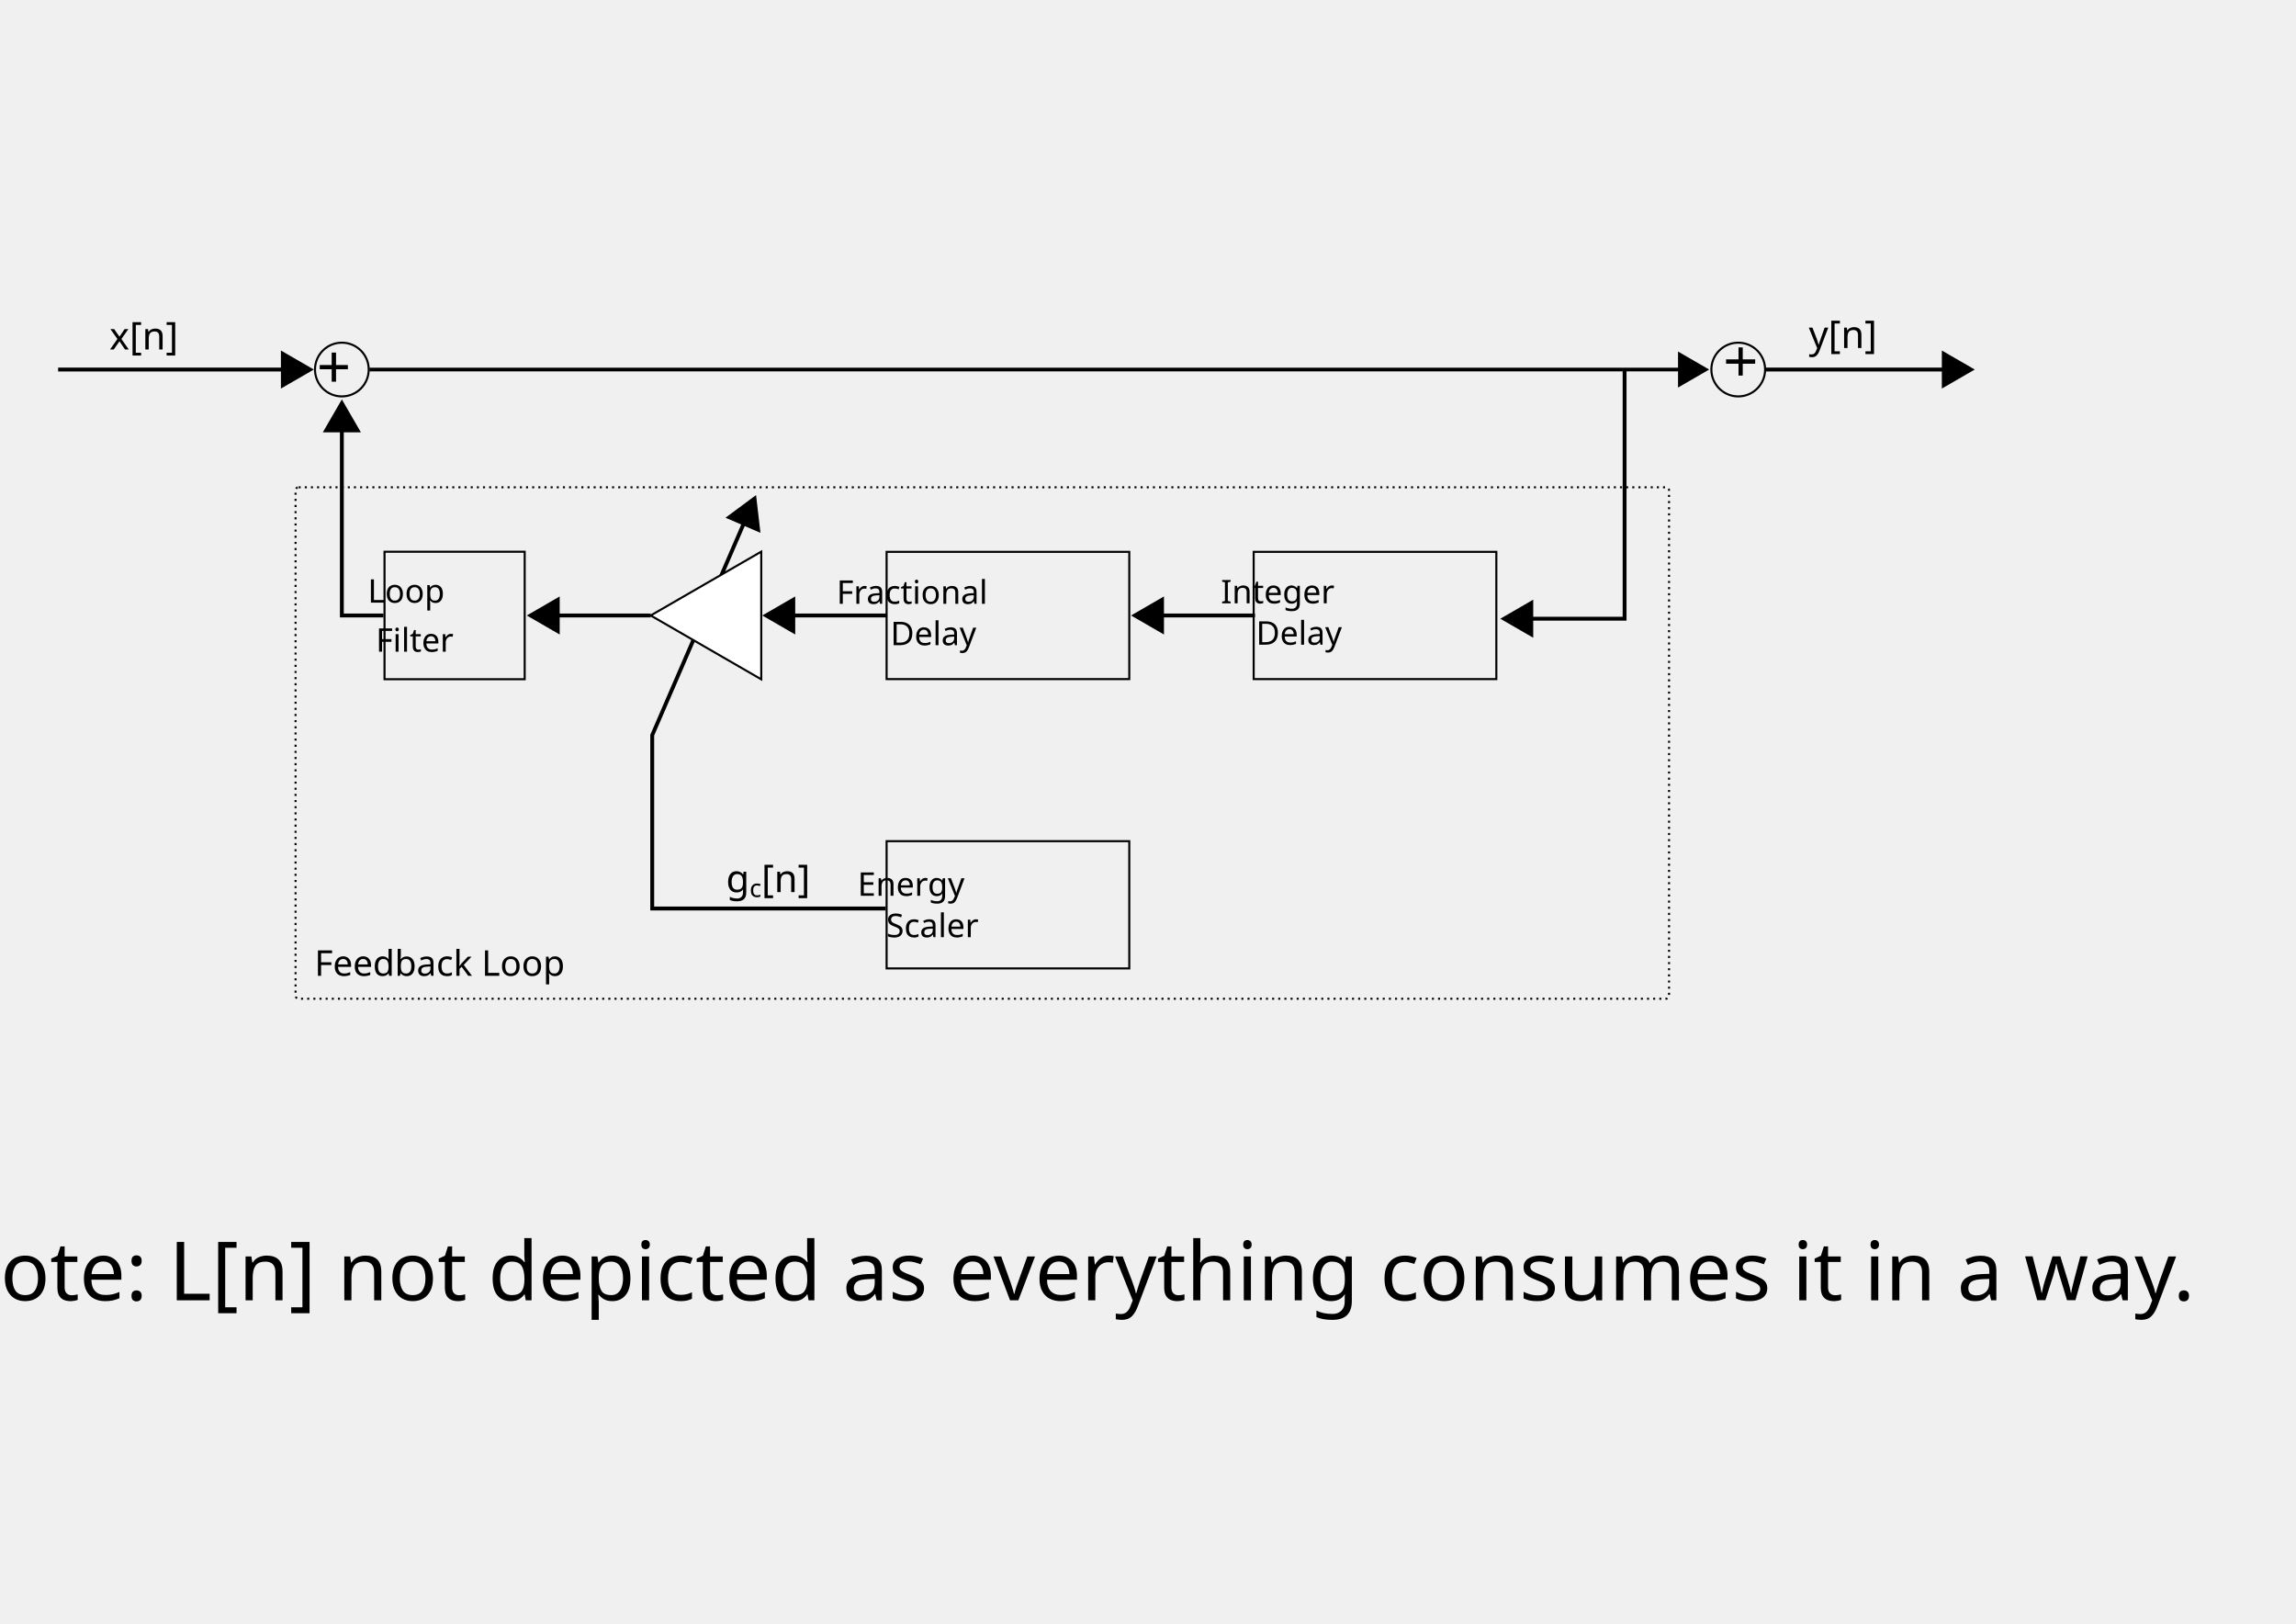
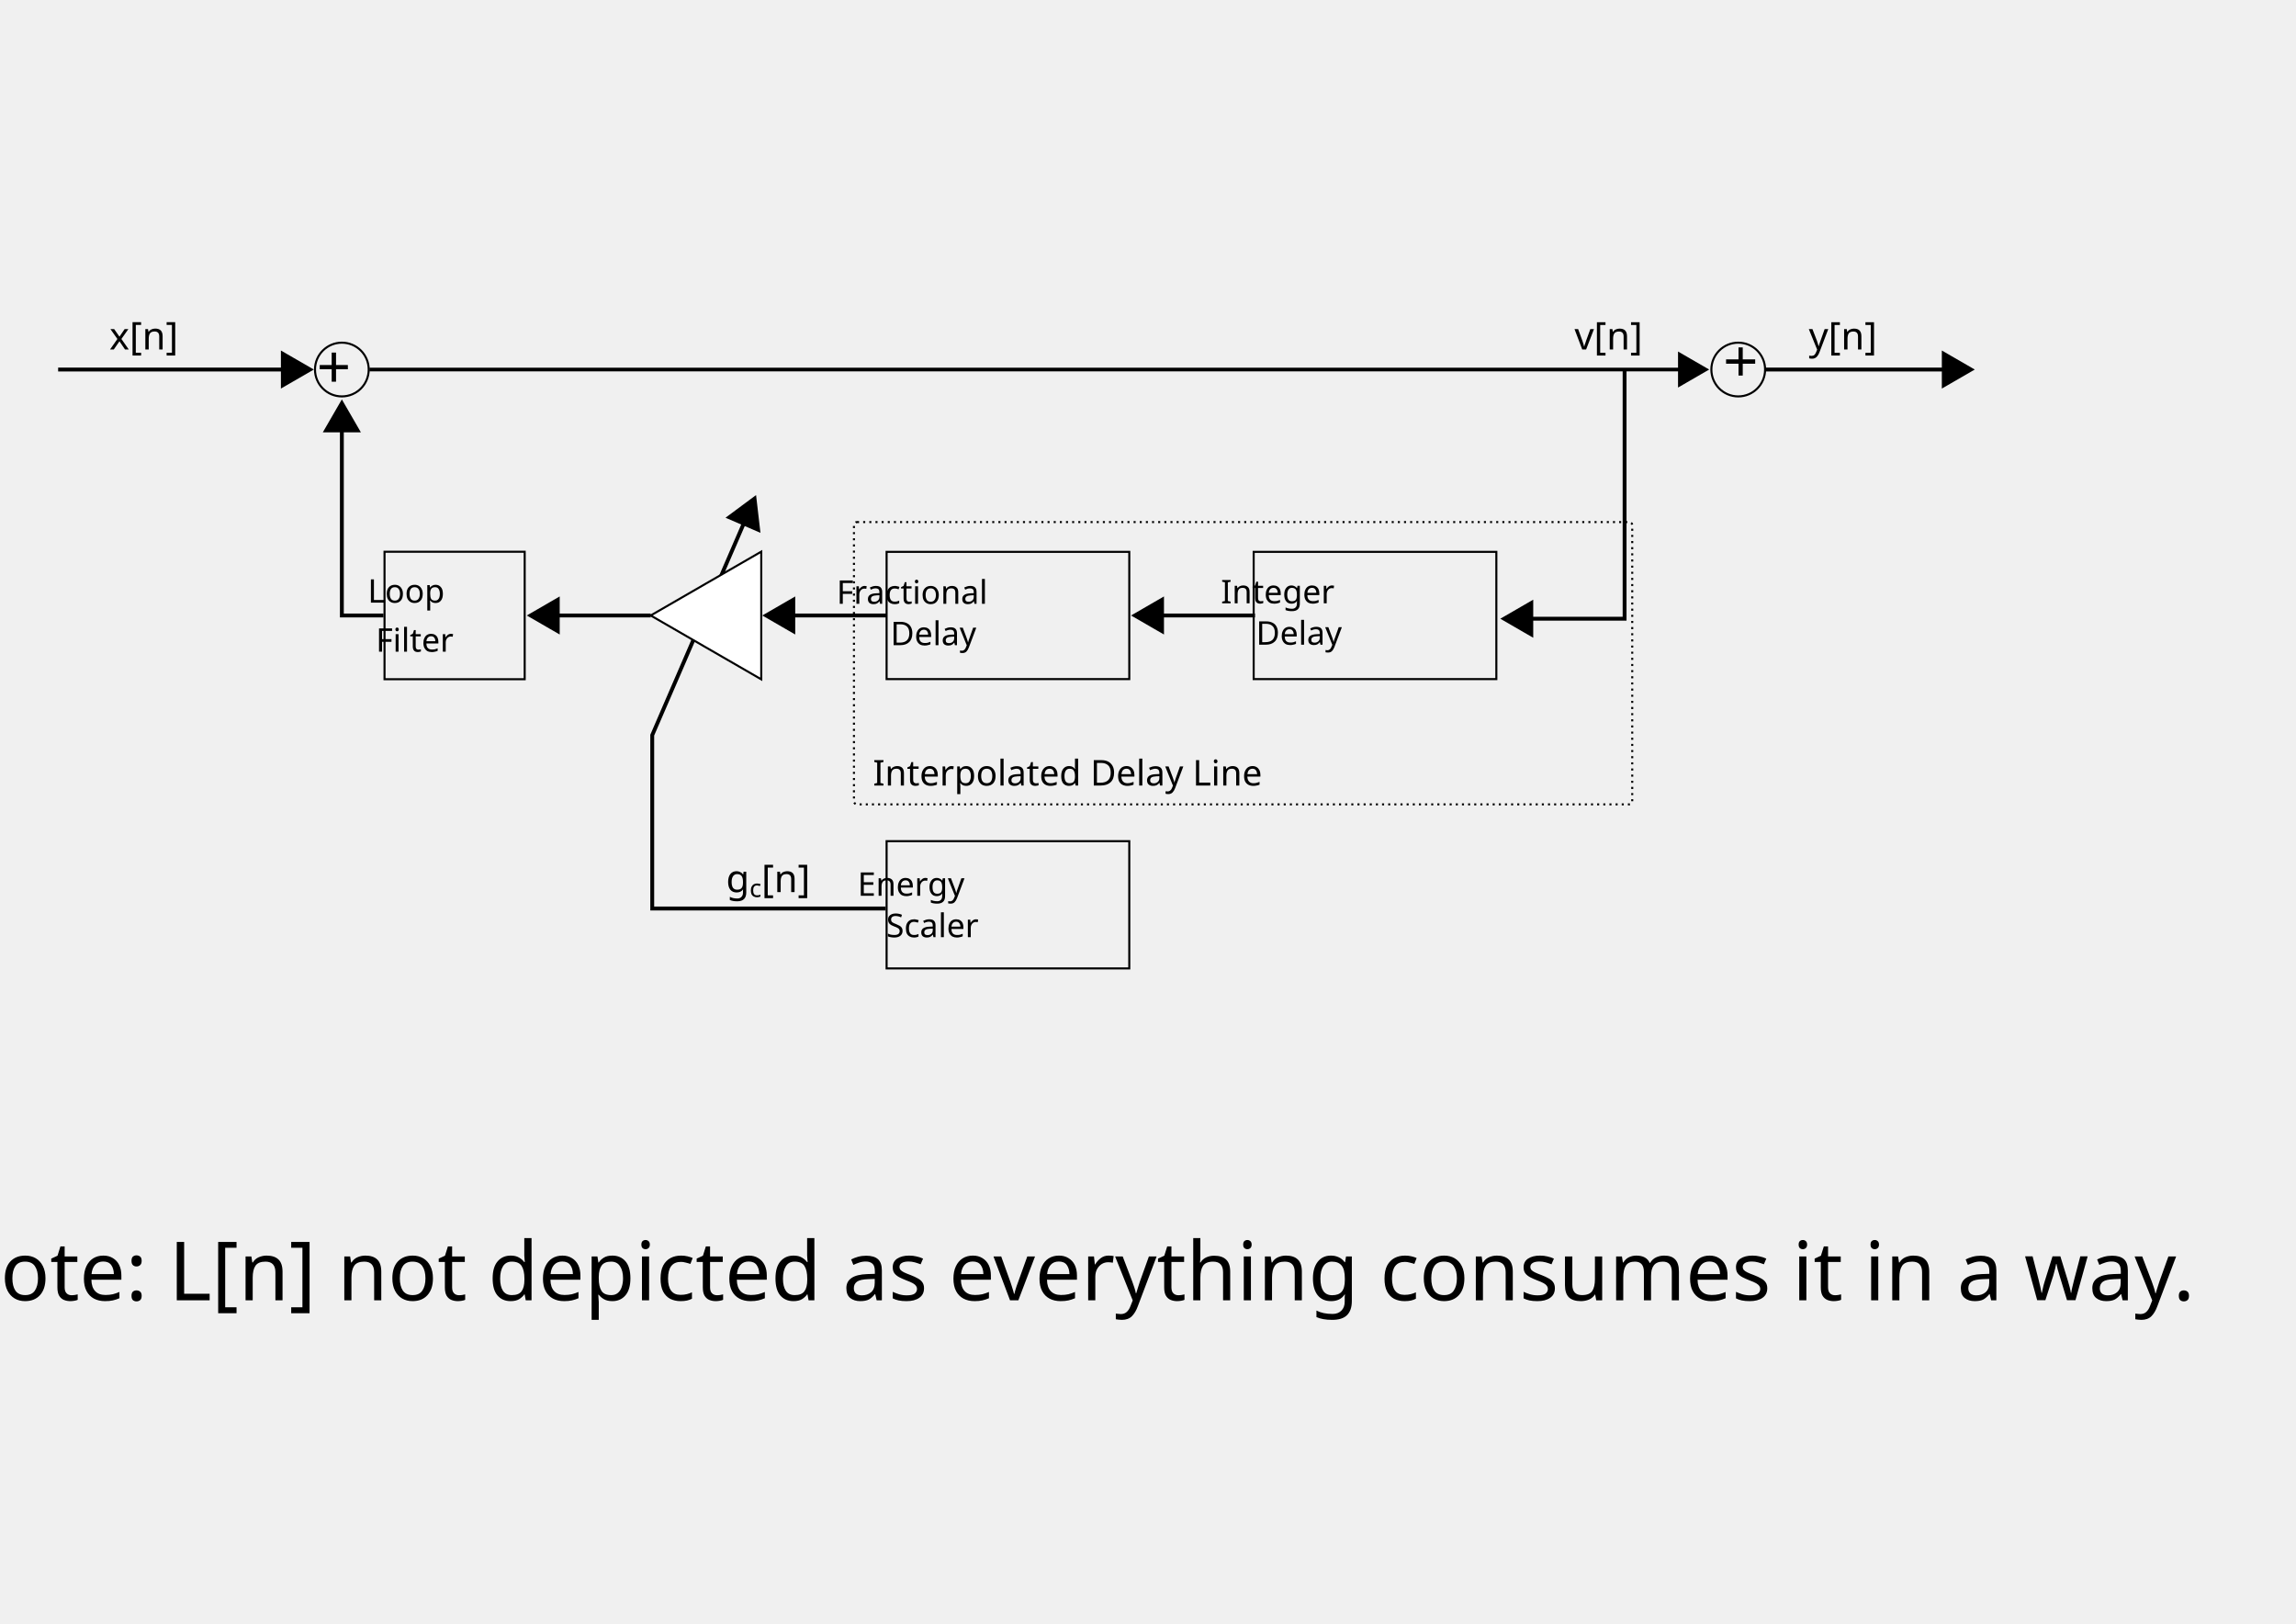
<svg xmlns="http://www.w3.org/2000/svg" width="297mm" height="210mm" viewBox="0 0 297 210" version="1.1" id="svg8">
  <defs id="defs2">
    <marker style="overflow:visible" id="marker1026" refX="0.0" refY="0.0" orient="auto">
      <path transform="scale(0.8)" style="fill-rule:evenodd;stroke:#000000;stroke-width:1pt;stroke-opacity:1;fill:#ff2200;fill-opacity:1" d="M 5.77,0.0 L -2.88,5.0 L -2.88,-5.0 L 5.77,0.0 z " id="path1024" />
    </marker>
    <marker orient="auto" refY="0.0" refX="0.0" id="marker3910" style="overflow:visible">
      <path id="path3908" d="M 5.77,0.0 L -2.88,5.0 L -2.88,-5.0 L 5.77,0.0 z " style="fill-rule:evenodd;stroke:#000000;stroke-width:1pt;stroke-opacity:1;fill:#000000;fill-opacity:1" transform="scale(0.8)" />
    </marker>
    <marker style="overflow:visible" id="marker1593" refX="0.0" refY="0.0" orient="auto">
      <path transform="scale(0.8)" style="fill-rule:evenodd;stroke:#000000;stroke-width:1pt;stroke-opacity:1;fill:#000000;fill-opacity:1" d="M 5.77,0.0 L -2.88,5.0 L -2.88,-5.0 L 5.77,0.0 z " id="path1591" />
    </marker>
    <marker style="overflow:visible" id="marker1483" refX="0.0" refY="0.0" orient="auto">
      <path transform="scale(0.8)" style="fill-rule:evenodd;stroke:#000000;stroke-width:1pt;stroke-opacity:1;fill:#000000;fill-opacity:1" d="M 5.77,0.0 L -2.88,5.0 L -2.88,-5.0 L 5.77,0.0 z " id="path1481" />
    </marker>
    <marker orient="auto" refY="0.0" refX="0.0" id="Arrow2Lend" style="overflow:visible;">
      <path id="path932" style="fill-rule:evenodd;stroke-width:0.625;stroke-linejoin:round;stroke:#000000;stroke-opacity:1;fill:#000000;fill-opacity:1" d="M 8.719,4.034 L -2.207,0.016 L 8.719,-4.002 C 6.973,-1.63 6.983,1.616 8.719,4.034 z " transform="scale(1.1) rotate(180) translate(1,0)" />
    </marker>
    <marker style="overflow:visible" id="marker2074" refX="0.0" refY="0.0" orient="auto">
      <path transform="scale(0.8)" style="fill-rule:evenodd;stroke:#000000;stroke-width:1pt;stroke-opacity:1;fill:#000000;fill-opacity:1" d="M 5.77,0.0 L -2.88,5.0 L -2.88,-5.0 L 5.77,0.0 z " id="path2072" />
    </marker>
    <marker orient="auto" refY="0" refX="0" id="TriangleOutL" style="overflow:visible">
      <path id="path1033" d="M 5.77,0 -2.88,5 V -5 Z" style="fill:#000000;fill-opacity:1;fill-rule:evenodd;stroke:#000000;stroke-width:1pt;stroke-opacity:1" transform="scale(0.8)" />
    </marker>
    <marker style="overflow:visible" id="marker1593-4" refX="0" refY="0" orient="auto">
      <path transform="scale(0.8)" style="fill:#000000;fill-opacity:1;fill-rule:evenodd;stroke:#000000;stroke-width:1pt;stroke-opacity:1" d="M 5.77,0 -2.88,5 V -5 Z" id="path1591-5" />
    </marker>
    <marker style="overflow:visible" id="marker1593-9" refX="0" refY="0" orient="auto">
      <path transform="scale(0.8)" style="fill:#000000;fill-opacity:1;fill-rule:evenodd;stroke:#000000;stroke-width:1pt;stroke-opacity:1" d="M 5.77,0 -2.88,5 V -5 Z" id="path1591-8" />
    </marker>
    <marker style="overflow:visible" id="marker1593-2" refX="0" refY="0" orient="auto">
      <path transform="scale(0.8)" style="fill:#000000;fill-opacity:1;fill-rule:evenodd;stroke:#000000;stroke-width:1pt;stroke-opacity:1" d="M 5.77,0 -2.88,5 V -5 Z" id="path1591-85" />
    </marker>
    <marker style="overflow:visible" id="marker1593-1" refX="0" refY="0" orient="auto">
      <path transform="scale(0.8)" style="fill:#000000;fill-opacity:1;fill-rule:evenodd;stroke:#000000;stroke-width:1pt;stroke-opacity:1" d="M 5.77,0 -2.88,5 V -5 Z" id="path1591-9" />
    </marker>
    <marker style="overflow:visible" id="marker1593-1-6" refX="0" refY="0" orient="auto">
      <path transform="scale(0.8)" style="fill:#000000;fill-opacity:1;fill-rule:evenodd;stroke:#000000;stroke-width:1pt;stroke-opacity:1" d="M 5.77,0 -2.88,5 V -5 Z" id="path1591-9-2" />
    </marker>
    <marker style="overflow:visible" id="marker1593-1-1" refX="0" refY="0" orient="auto">
      <path transform="scale(0.8)" style="fill:#000000;fill-opacity:1;fill-rule:evenodd;stroke:#000000;stroke-width:1pt;stroke-opacity:1" d="M 5.77,0 -2.88,5 V -5 Z" id="path1591-9-3" />
    </marker>
    <marker style="overflow:visible" id="marker1593-9-9" refX="0" refY="0" orient="auto">
      <path transform="scale(0.8)" style="fill:#000000;fill-opacity:1;fill-rule:evenodd;stroke:#000000;stroke-width:1pt;stroke-opacity:1" d="M 5.77,0 -2.88,5 V -5 Z" id="path1591-8-1" />
    </marker>
    <marker orient="auto" refY="0" refX="0" id="marker1176-5" style="overflow:visible">
      <path id="path1053-0" d="M 5.77,0 -2.88,5 V -5 Z" style="fill:#000000;fill-opacity:1;fill-rule:evenodd;stroke:#000000;stroke-width:1pt;stroke-opacity:1" transform="scale(0.8)" />
    </marker>
    <marker orient="auto" refY="0" refX="0" id="marker1176-5-4" style="overflow:visible">
      <path id="path1053-0-7" d="M 5.77,0 -2.88,5 V -5 Z" style="fill:#000000;fill-opacity:1;fill-rule:evenodd;stroke:#000000;stroke-width:1pt;stroke-opacity:1" transform="scale(0.8)" />
    </marker>
    <marker style="overflow:visible" id="marker1593-2-7" refX="0" refY="0" orient="auto">
      <path transform="scale(0.8)" style="fill:#000000;fill-opacity:1;fill-rule:evenodd;stroke:#000000;stroke-width:1pt;stroke-opacity:1" d="M 5.77,0 -2.88,5 V -5 Z" id="path1591-85-0" />
    </marker>
    <marker style="overflow:visible" id="marker1593-1-6-4" refX="0" refY="0" orient="auto">
      <path transform="scale(0.8)" style="fill:#000000;fill-opacity:1;fill-rule:evenodd;stroke:#000000;stroke-width:1pt;stroke-opacity:1" d="M 5.77,0 -2.88,5 V -5 Z" id="path1591-9-2-8" />
    </marker>
  </defs>
  <g id="layer1" transform="translate(0,-87)">
    <text xml:space="preserve" style="font-style:normal;font-variant:normal;font-weight:normal;font-stretch:normal;font-size:7.761px;line-height:0.5;font-family:sans-serif;-inkscape-font-specification:'sans-serif, Normal';font-variant-ligatures:normal;font-variant-caps:normal;font-variant-numeric:normal;font-feature-settings:normal;text-align:center;letter-spacing:0px;word-spacing:0px;writing-mode:lr-tb;baseline-shift:baseline;text-anchor:middle;fill:#000000;fill-opacity:1;stroke:none;stroke-width:0.265" x="55.227" y="188.542" id="text819-7-0-7">
      <tspan id="tspan1123-2" x="55.227" y="192.498" />
    </text>
    <text xml:space="preserve" style="font-style:normal;font-weight:normal;font-size:4.233px;line-height:1.25;font-family:sans-serif;letter-spacing:0px;word-spacing:0px;baseline-shift:sub;fill:#000000;fill-opacity:1;stroke:none;stroke-width:0.265" x="84.071" y="151.621" id="text1284">
      <tspan id="tspan1282" x="84.071" y="155.366" style="font-size:4.233px;baseline-shift:sub;stroke-width:0.265" />
    </text>
    <flowRoot xml:space="preserve" id="flowRoot1324" style="font-style:normal;font-weight:normal;font-size:16px;line-height:1.25;font-family:sans-serif;letter-spacing:0px;word-spacing:0px;fill:#000000;fill-opacity:1;stroke:none" transform="matrix(0.2645833,0,0,0.2645833,0,126.6307)">
      <flowRegion id="flowRegion1326">
        <rect id="rect1328" width="37.5" height="30" x="484.5" y="270.701" />
      </flowRegion>
      <flowPara id="flowPara1330" />
    </flowRoot>
    <g transform="translate(27.36043,135.0571)" id="g824-1-8-0">
      <g id="g909-4-3" transform="translate(0.5291667,-1.058333)">
        <rect style="opacity:1;fill:none;fill-opacity:1;stroke:#000000;stroke-width:0.265;stroke-miterlimit:4;stroke-dasharray:none;stroke-opacity:1" id="rect815-3-1-5" width="18.132" height="16.488" x="21.85" y="24.36" />
        <text xml:space="preserve" style="font-style:normal;font-variant:normal;font-weight:normal;font-stretch:normal;font-size:4.233px;line-height:1.5;font-family:sans-serif;-inkscape-font-specification:'sans-serif, Normal';font-variant-ligatures:normal;font-variant-caps:normal;font-variant-numeric:normal;font-feature-settings:normal;text-align:center;letter-spacing:0px;word-spacing:0px;writing-mode:lr-tb;text-anchor:middle;fill:#000000;fill-opacity:1;stroke:none;stroke-width:0.265" x="30.71" y="30.942" id="text819-7-0-8">
          <tspan id="tspan1123-6" x="30.71" y="30.942">Loop</tspan>
          <tspan x="30.71" y="37.292" id="tspan1009">Filter</tspan>
        </text>
      </g>
    </g>
    <g id="g824-9-1" transform="translate(113.2482,170.6682)">
      <rect y="25.124" x="1.439" height="16.457" width="31.391" id="rect815-72-5" style="opacity:1;fill:none;fill-opacity:1;stroke:#000000;stroke-width:0.265;stroke-miterlimit:4;stroke-dasharray:none;stroke-opacity:1" />
      <text id="text819-9-9" y="32.188" x="16.99" style="font-style:normal;font-weight:normal;font-size:10.583px;line-height:0.5;font-family:sans-serif;text-align:center;letter-spacing:0px;word-spacing:0px;text-anchor:middle;fill:#000000;fill-opacity:1;stroke:none;stroke-width:0.265" xml:space="preserve">
        <tspan style="font-style:normal;font-variant:normal;font-weight:normal;font-stretch:normal;font-size:4.233px;line-height:0.5;font-family:sans-serif;-inkscape-font-specification:'sans-serif, Normal';font-variant-ligatures:normal;font-variant-caps:normal;font-variant-numeric:normal;font-feature-settings:normal;text-align:center;writing-mode:lr-tb;text-anchor:middle;stroke-width:0.265" y="32.188" x="16.99" id="tspan1214-1">Energy</tspan>
        <tspan style="font-style:normal;font-variant:normal;font-weight:normal;font-stretch:normal;font-size:4.233px;line-height:0.5;font-family:sans-serif;-inkscape-font-specification:'sans-serif, Normal';font-variant-ligatures:normal;font-variant-caps:normal;font-variant-numeric:normal;font-feature-settings:normal;text-align:center;writing-mode:lr-tb;text-anchor:middle;stroke-width:0.265" y="37.542" x="16.99" id="tspan1040">Scaler</tspan>
      </text>
    </g>
    <g id="g824-9-4" transform="translate(98.09406,133.9988)">
      <rect y="24.375" x="16.593" height="16.457" width="31.391" id="rect815-72-1" style="opacity:1;fill:none;fill-opacity:1;stroke:#000000;stroke-width:0.265;stroke-miterlimit:4;stroke-dasharray:none;stroke-opacity:1" />
      <text id="text819-9-6" y="31.095" x="32.279" style="font-style:normal;font-weight:normal;font-size:10.583px;line-height:0.5;font-family:sans-serif;text-align:center;letter-spacing:0px;word-spacing:0px;text-anchor:middle;fill:#000000;fill-opacity:1;stroke:none;stroke-width:0.265" xml:space="preserve">
        <tspan style="font-style:normal;font-variant:normal;font-weight:normal;font-stretch:normal;font-size:4.233px;line-height:0.5;font-family:sans-serif;-inkscape-font-specification:'sans-serif, Normal';font-variant-ligatures:normal;font-variant-caps:normal;font-variant-numeric:normal;font-feature-settings:normal;text-align:center;writing-mode:lr-tb;text-anchor:middle;stroke-width:0.265" y="31.095" x="32.279" id="tspan1214-4">Fractional</tspan>
        <tspan style="font-style:normal;font-variant:normal;font-weight:normal;font-stretch:normal;font-size:4.233px;line-height:0.5;font-family:sans-serif;-inkscape-font-specification:'sans-serif, Normal';font-variant-ligatures:normal;font-variant-caps:normal;font-variant-numeric:normal;font-feature-settings:normal;text-align:center;writing-mode:lr-tb;text-anchor:middle;stroke-width:0.265" y="36.448" x="32.279" id="tspan1084">Delay</tspan>
      </text>
    </g>
    <g id="g824-9-2" transform="translate(145.5764,133.9988)">
      <rect y="24.375" x="16.593" height="16.457" width="31.391" id="rect815-72-6" style="opacity:1;fill:none;fill-opacity:1;stroke:#000000;stroke-width:0.265;stroke-miterlimit:4;stroke-dasharray:none;stroke-opacity:1" />
      <text id="text819-9-5" y="31.03" x="32.083" style="font-style:normal;font-weight:normal;font-size:10.583px;line-height:0.5;font-family:sans-serif;text-align:center;letter-spacing:0px;word-spacing:0px;text-anchor:middle;fill:#000000;fill-opacity:1;stroke:none;stroke-width:0.265" xml:space="preserve">
        <tspan style="font-style:normal;font-variant:normal;font-weight:normal;font-stretch:normal;font-size:4.233px;line-height:0.5;font-family:sans-serif;-inkscape-font-specification:'sans-serif, Normal';font-variant-ligatures:normal;font-variant-caps:normal;font-variant-numeric:normal;font-feature-settings:normal;text-align:center;writing-mode:lr-tb;text-anchor:middle;stroke-width:0.265" y="31.03" x="32.083" id="tspan1214-5">Integer</tspan>
        <tspan style="font-style:normal;font-variant:normal;font-weight:normal;font-stretch:normal;font-size:4.233px;line-height:0.5;font-family:sans-serif;-inkscape-font-specification:'sans-serif, Normal';font-variant-ligatures:normal;font-variant-caps:normal;font-variant-numeric:normal;font-feature-settings:normal;text-align:center;writing-mode:lr-tb;text-anchor:middle;stroke-width:0.265" y="36.383" x="32.083" id="tspan1086">Delay</tspan>
      </text>
    </g>
    <g transform="translate(-122.689,84.7458)" id="g1010-2-6">
      <text id="text1001-7-6" y="52.481" x="163.658" style="font-style:normal;font-weight:normal;font-size:10.583px;line-height:1.25;font-family:sans-serif;letter-spacing:0px;word-spacing:0px;fill:#000000;fill-opacity:1;stroke:none;stroke-width:0.265" xml:space="preserve">
        <tspan style="font-size:7.761px;stroke-width:0.265" y="52.481" x="163.658" id="tspan999-6-8">+</tspan>
      </text>
      <circle r="3.475" cy="50.048" cx="166.91" id="path1003-9-0" style="opacity:1;fill:none;fill-opacity:1;stroke:#000000;stroke-width:0.265;stroke-linecap:butt;stroke-linejoin:miter;stroke-miterlimit:4;stroke-dasharray:none;stroke-dashoffset:0;stroke-opacity:1;paint-order:markers fill stroke" />
    </g>
    <text xml:space="preserve" style="font-style:normal;font-weight:normal;font-size:10.583px;line-height:1.25;font-family:sans-serif;letter-spacing:0px;word-spacing:0px;fill:#000000;fill-opacity:1;stroke:none;stroke-width:0.265" x="93.92" y="202.376" id="text887-5">
      <tspan id="tspan885-2" x="93.92" y="202.376" style="font-size:4.939px;stroke-width:0.265">g<tspan style="font-size:65%;baseline-shift:sub" id="tspan1342">c</tspan>[n]</tspan>
    </text>
    <path style="fill:none;stroke:#000000;stroke-width:0.5;stroke-linecap:butt;stroke-linejoin:miter;stroke-miterlimit:4;stroke-dasharray:none;stroke-opacity:1;marker-end:url(#marker1483)" d="M 114.553,204.501 H 84.37 v -22.423 0 l 12.303,-28.443" id="path1431" />
    <path style="fill:none;stroke:#000000;stroke-width:0.5;stroke-linecap:butt;stroke-linejoin:miter;stroke-miterlimit:4;stroke-dasharray:none;stroke-opacity:1;marker-end:url(#marker1593)" d="M 162.337,166.602 H 149.147" id="path1583" />
    <path style="fill:none;stroke:#000000;stroke-width:0.5;stroke-linecap:butt;stroke-linejoin:miter;stroke-miterlimit:4;stroke-dasharray:none;stroke-opacity:1;marker-end:url(#marker1593-4)" d="M 114.637,166.602 H 101.448" id="path1583-8" />
    <path style="fill:none;stroke:#000000;stroke-width:0.5;stroke-linecap:butt;stroke-linejoin:miter;stroke-miterlimit:4;stroke-dasharray:none;stroke-opacity:1;marker-end:url(#marker1593-9)" d="M 84.171,166.602 H 70.982" id="path1583-4" />
    <path style="fill:none;stroke:#000000;stroke-width:0.5;stroke-linecap:butt;stroke-linejoin:miter;stroke-miterlimit:4;stroke-dasharray:none;stroke-opacity:1;marker-end:url(#marker1593-1-1)" d="m 44.221,166.364 0,-24.868" id="path1583-2-0" />
    <path style="fill:none;stroke:#000000;stroke-width:0.5;stroke-linecap:butt;stroke-linejoin:miter;stroke-miterlimit:4;stroke-dasharray:none;stroke-opacity:1" d="m 49.604,166.602 -5.633,0" id="path1583-4-7" />
    <path style="fill:none;stroke:#000000;stroke-width:0.5;stroke-linecap:butt;stroke-linejoin:miter;stroke-miterlimit:4;stroke-dasharray:none;stroke-opacity:1;marker-end:url(#marker1176-5)" d="M 7.52,134.794 H 37.756" id="path1417-5" />
    <path style="fill:none;stroke:#000000;stroke-width:0.473;stroke-linecap:butt;stroke-linejoin:miter;stroke-miterlimit:4;stroke-dasharray:none;stroke-opacity:1;marker-end:url(#marker1176-5-4)" d="M 47.788,134.794 H 218.404" id="path1417-5-2" />
    <path style="fill:none;stroke:#000000;stroke-width:0.5;stroke-linecap:butt;stroke-linejoin:miter;stroke-miterlimit:4;stroke-dasharray:none;stroke-opacity:1;marker-end:url(#marker3910)" d="m 210.15,134.929 v 32.091 h -13.237" id="path3900" />
    <text xml:space="preserve" style="font-style:normal;font-weight:normal;font-size:10.583px;line-height:1.25;font-family:sans-serif;letter-spacing:0px;word-spacing:0px;fill:#000000;fill-opacity:1;stroke:none;stroke-width:0.265" x="14.141" y="132.198" id="text887-2">
      <tspan id="tspan885-4" x="14.141" y="132.198" style="font-size:4.939px;stroke-width:0.265">x[n]</tspan>
    </text>
-     <text xml:space="preserve" style="font-style:normal;font-weight:normal;font-size:10.583px;line-height:1.25;font-family:sans-serif;letter-spacing:0px;word-spacing:0px;fill:#000000;fill-opacity:1;stroke:none;stroke-width:0.265" x="233.98" y="132.01" id="text887-56">
-       <tspan id="tspan885-0" x="233.98" y="132.01" style="font-size:4.939px;stroke-width:0.265">y[n]</tspan>
+     <text xml:space="preserve" style="font-style:normal;font-weight:normal;font-size:10.583px;line-height:1.25;font-family:sans-serif;letter-spacing:0px;word-spacing:0px;fill:#000000;fill-opacity:1;stroke:none;stroke-width:0.265" x="233.98" y="132.204" id="text887-56">
+       <tspan id="tspan885-0" x="233.98" y="132.204" style="font-size:4.939px;stroke-width:0.265">y[n]</tspan>
    </text>
    <text xml:space="preserve" style="font-style:normal;font-weight:normal;font-size:10.583px;line-height:1.25;font-family:sans-serif;letter-spacing:0px;word-spacing:0px;fill:#000000;fill-opacity:1;stroke:none;stroke-width:0.265" x="-7.99" y="255.172" id="text4807">
      <tspan x="-7.99" y="255.172" style="stroke-width:0.265" id="tspan4809">Note: L[n] not depicted as everything consumes it in a way.</tspan>
    </text>
    <g transform="rotate(90,153.507,121.3914)" id="g1010-2">
      <text id="text1001-7" y="52.481" x="163.658" style="font-style:normal;font-weight:normal;font-size:10.583px;line-height:1.25;font-family:sans-serif;letter-spacing:0px;word-spacing:0px;fill:#000000;fill-opacity:1;stroke:none;stroke-width:0.265" xml:space="preserve">
        <tspan style="font-size:7.761px;stroke-width:0.265" y="52.481" x="163.658" id="tspan999-6">+</tspan>
      </text>
      <circle r="3.475" cy="50.048" cx="166.91" id="path1003-9" style="opacity:1;fill:none;fill-opacity:1;stroke:#000000;stroke-width:0.265;stroke-linecap:butt;stroke-linejoin:miter;stroke-miterlimit:4;stroke-dasharray:none;stroke-dashoffset:0;stroke-opacity:1;paint-order:markers fill stroke" />
    </g>
    <path style="fill:none;stroke:#000000;stroke-width:0.5;stroke-linecap:butt;stroke-linejoin:miter;stroke-miterlimit:4;stroke-dasharray:none;stroke-opacity:1;marker-end:url(#marker1593-1-6-4)" d="m 228.426,134.794 24.18,0" id="path1583-2-1-5" />
-     <rect style="opacity:1;fill:none;fill-opacity:1;stroke:#000000;stroke-width:0.265;stroke-miterlimit:4;stroke-dasharray:0.265,0.53;stroke-dashoffset:0;stroke-opacity:1" id="rect1987" width="177.668" height="66.146" x="38.232" y="150.024" ry="0.397" />
-     <text xml:space="preserve" style="font-style:normal;font-weight:normal;font-size:10.583px;line-height:1.25;font-family:sans-serif;letter-spacing:0px;word-spacing:0px;fill:#000000;fill-opacity:1;stroke:none;stroke-width:0.265" x="40.676" y="213.202" id="text5082">
-       <tspan id="tspan5080" x="40.676" y="213.202" style="font-size:4.586px;stroke-width:0.265">Feedback Loop</tspan>
+     <rect style="opacity:1;fill:none;fill-opacity:1;stroke:#000000;stroke-width:0.265;stroke-miterlimit:4;stroke-dasharray:0.265, 0.53;stroke-dashoffset:0;stroke-opacity:1" id="rect1987" width="100.674" height="36.513" x="110.464" y="154.522" ry="0.397" />
+     <text xml:space="preserve" style="font-style:normal;font-weight:normal;font-size:10.583px;line-height:1.25;font-family:sans-serif;letter-spacing:0px;word-spacing:0px;fill:#000000;fill-opacity:1;stroke:none;stroke-width:0.265" x="112.907" y="188.595" id="text5082">
+       <tspan id="tspan5080" x="112.907" y="188.595" style="font-size:4.586px;stroke-width:0.265">Interpolated Delay Line</tspan>
+     </text>
+     <text xml:space="preserve" style="font-style:normal;font-weight:normal;font-size:10.583px;line-height:1.25;font-family:sans-serif;letter-spacing:0px;word-spacing:0px;fill:#000000;fill-opacity:1;stroke:none;stroke-width:0.265" x="203.673" y="132.204" id="text887-56-8">
+       <tspan id="tspan885-0-1" x="203.673" y="132.204" style="font-size:4.939px;stroke-width:0.265">v[n]</tspan>
    </text>
  </g>
  <g id="layer2">
    <g style="fill:#ffffff;fill-opacity:1" transform="translate(-41.53301,44.92747)" id="g964-6-0-4-4">
      <path style="opacity:1;fill:#ffffff;fill-opacity:1;stroke:#000000;stroke-width:0.265;stroke-miterlimit:4;stroke-dasharray:none;stroke-opacity:1" id="path940-3-6-6-0" d="m -125.704,-34.675 -7.151,4.128 -7.151,4.128 0,-8.257 0,-8.257 7.151,4.128 z" transform="scale(-1)" />
    </g>
  </g>
</svg>
